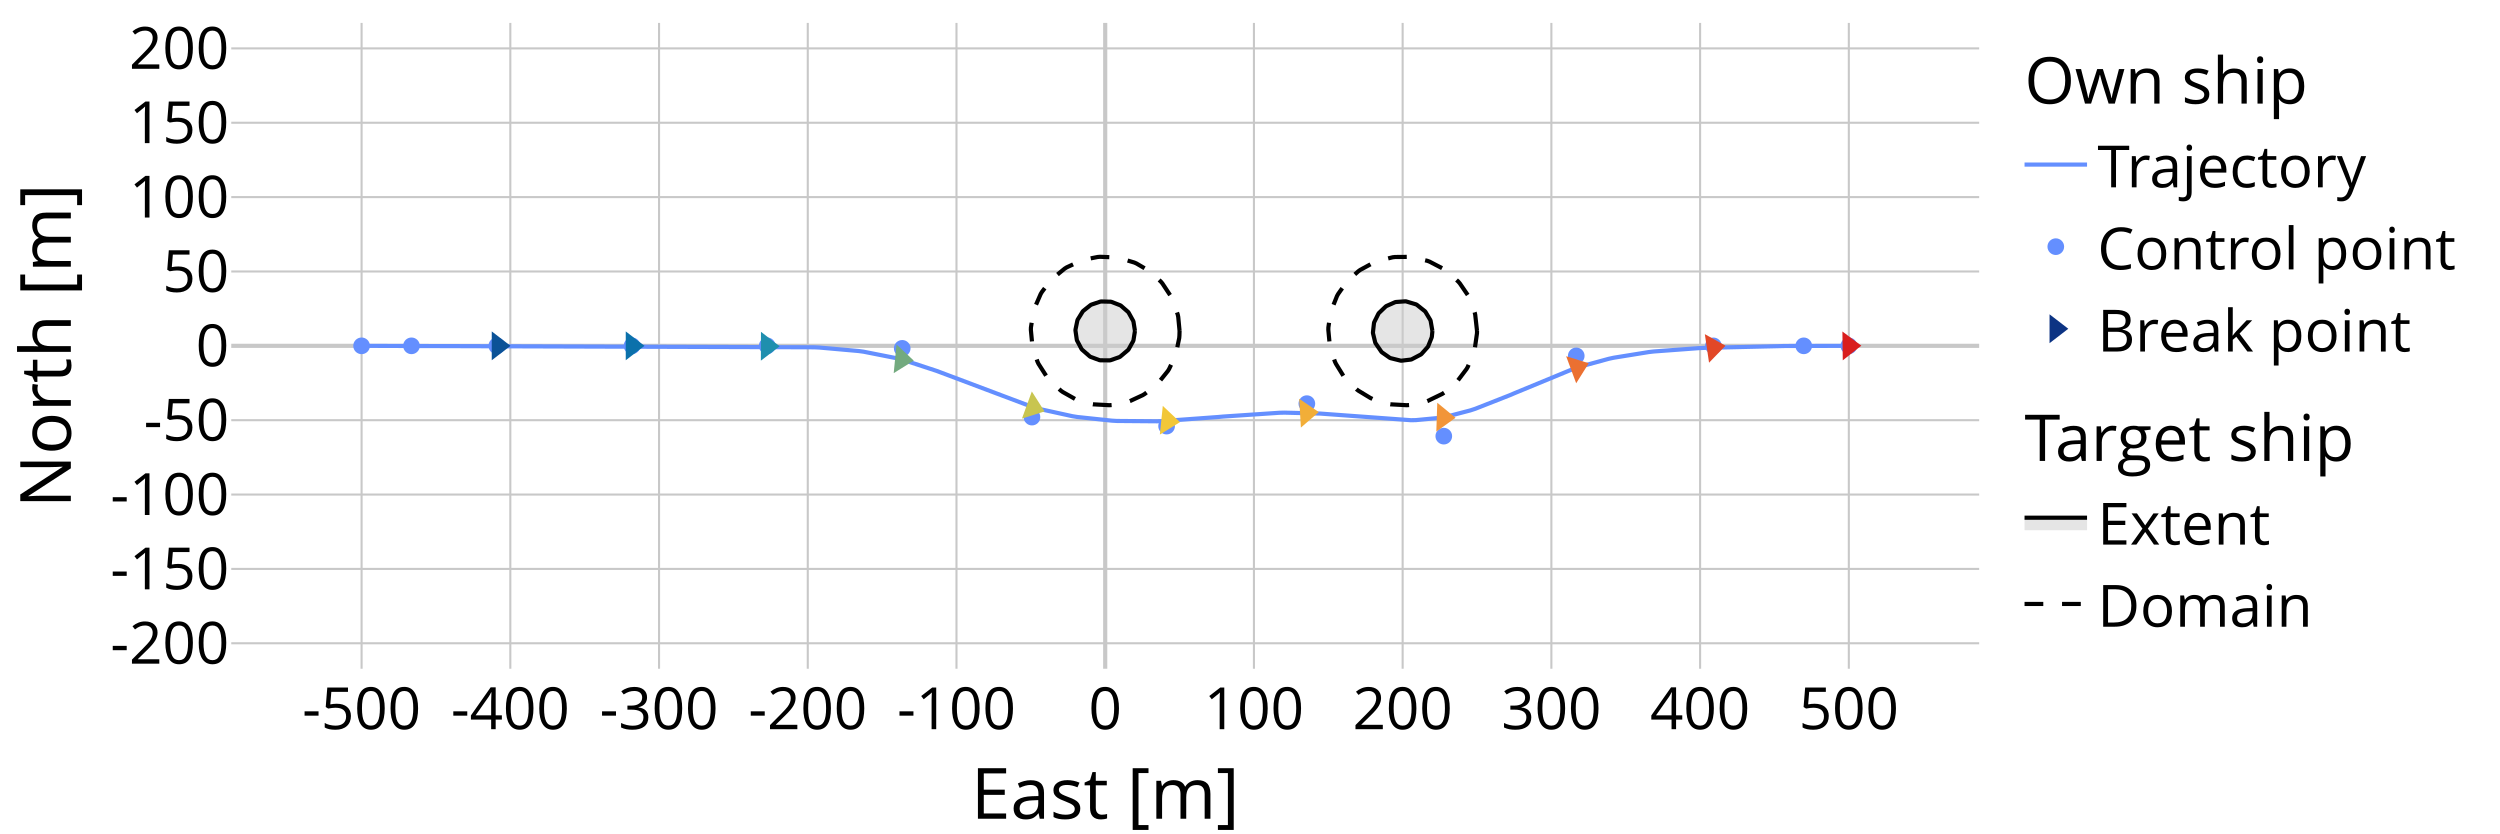
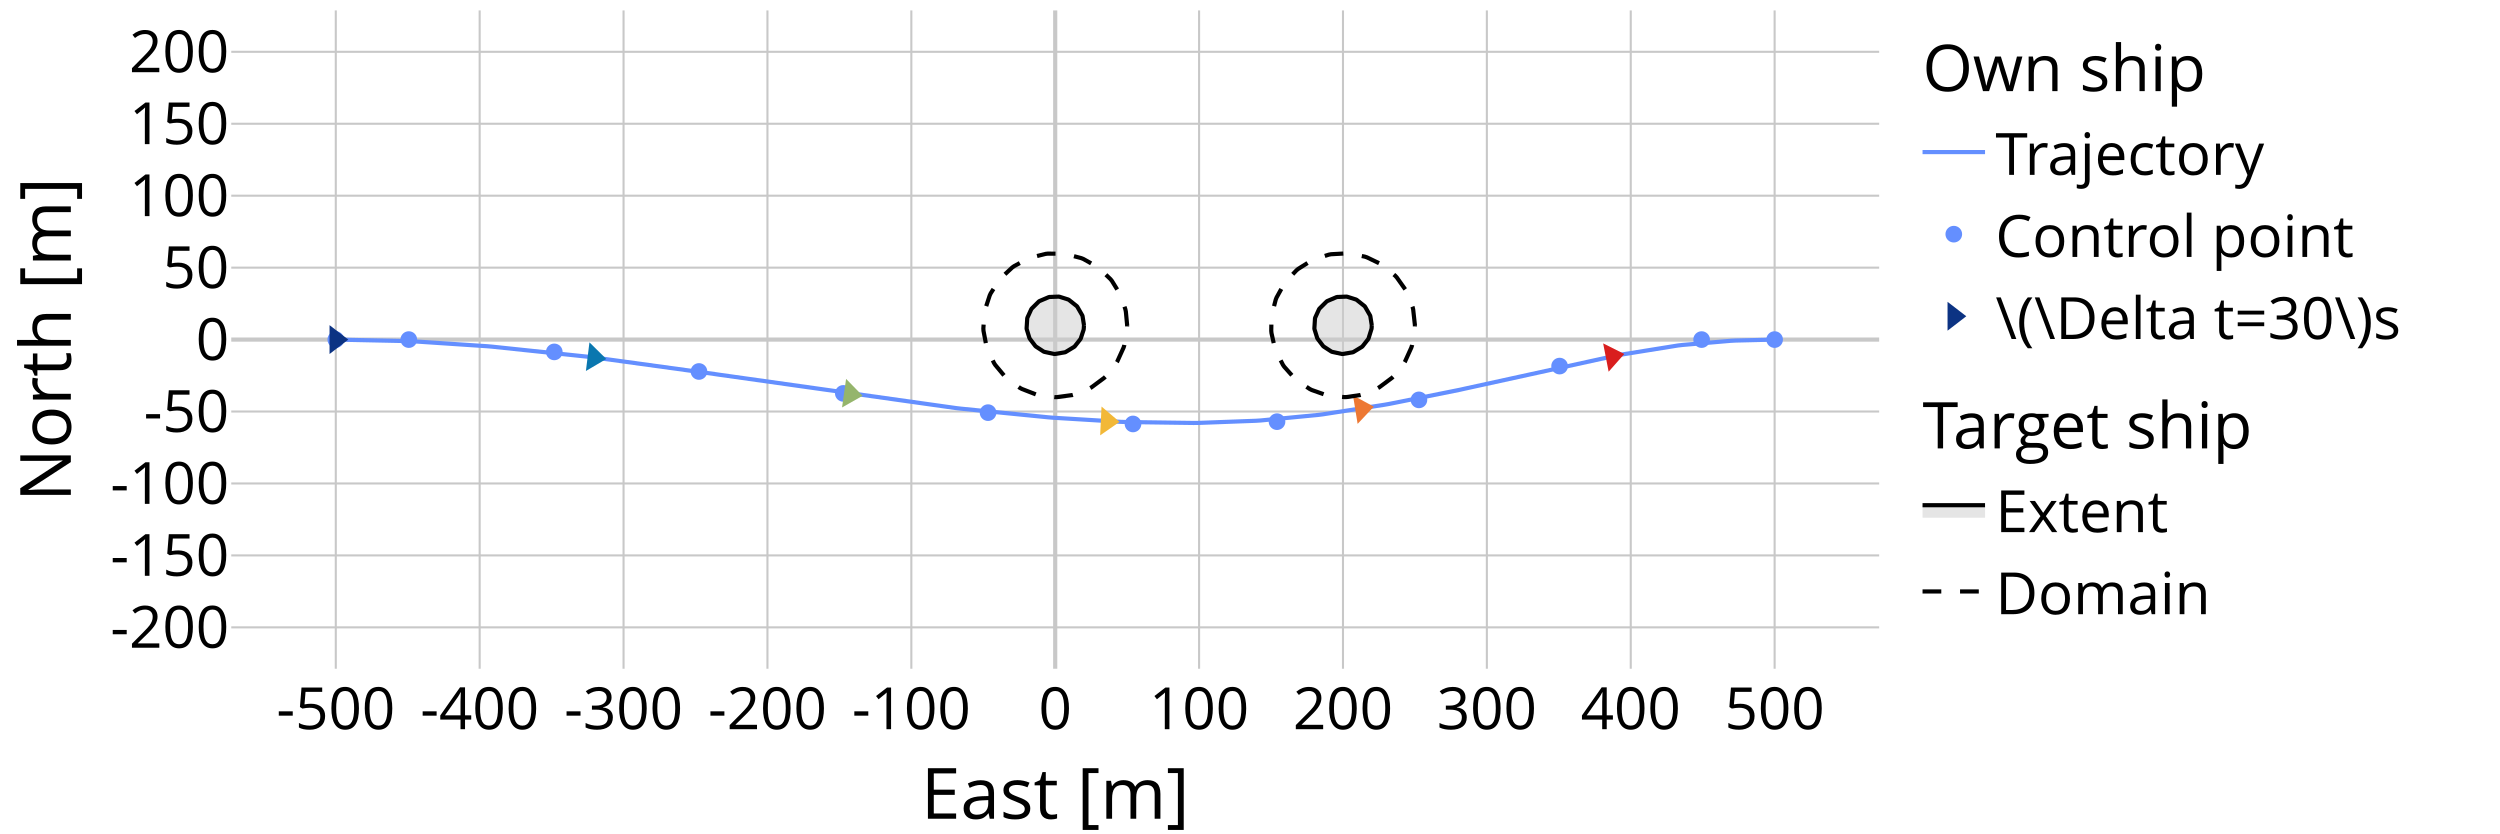
<svg xmlns="http://www.w3.org/2000/svg" class="main-svg" width="1200" height="400" style="" viewBox="0 0 1200 400">
  <rect x="0" y="0" width="1200" height="400" style="fill: rgb(255, 255, 255); fill-opacity: 1;" />
-   <defs id="defs-1df352">
+   <defs id="defs-890451">
    <g class="clips">
-       <clipPath id="clip1df352xyplot" class="plotclip">
-         <rect width="839" height="310" />
+       <clipPath id="clip890451xyplot" class="plotclip">
+         <rect width="791" height="316" />
      </clipPath>
-       <clipPath class="axesclip" id="clip1df352x">
-         <rect x="111" y="0" width="839" height="400" />
+       <clipPath class="axesclip" id="clip890451x">
+         <rect x="111" y="0" width="791" height="400" />
      </clipPath>
-       <clipPath class="axesclip" id="clip1df352y">
-         <rect x="0" y="11" width="1200" height="310" />
+       <clipPath class="axesclip" id="clip890451y">
+         <rect x="0" y="5" width="1200" height="316" />
      </clipPath>
-       <clipPath class="axesclip" id="clip1df352xy">
-         <rect x="111" y="11" width="839" height="310" />
+       <clipPath class="axesclip" id="clip890451xy">
+         <rect x="111" y="5" width="791" height="316" />
      </clipPath>
    </g>
    <g class="gradients" />
    <g class="patterns" />
  </defs>
  <g class="bglayer" />
  <g class="layer-below">
    <g class="imagelayer" />
    <g class="shapelayer" />
  </g>
  <g class="cartesianlayer">
    <g class="subplot xy">
      <g class="layer-subplot">
        <g class="shapelayer" />
        <g class="imagelayer" />
      </g>
      <g class="minor-gridlayer">
        <g class="x" />
        <g class="y" />
      </g>
      <g class="gridlayer">
        <g class="x">
-           <path class="xgrid crisp" transform="translate(173.56,0)" d="M0,11v310" style="stroke: rgb(200, 200, 200); stroke-opacity: 1; stroke-width: 1px;" />
-           <path class="xgrid crisp" transform="translate(244.95,0)" d="M0,11v310" style="stroke: rgb(200, 200, 200); stroke-opacity: 1; stroke-width: 1px;" />
-           <path class="xgrid crisp" transform="translate(316.34,0)" d="M0,11v310" style="stroke: rgb(200, 200, 200); stroke-opacity: 1; stroke-width: 1px;" />
-           <path class="xgrid crisp" transform="translate(387.73,0)" d="M0,11v310" style="stroke: rgb(200, 200, 200); stroke-opacity: 1; stroke-width: 1px;" />
-           <path class="xgrid crisp" transform="translate(459.11,0)" d="M0,11v310" style="stroke: rgb(200, 200, 200); stroke-opacity: 1; stroke-width: 1px;" />
-           <path class="xgrid crisp" transform="translate(601.89,0)" d="M0,11v310" style="stroke: rgb(200, 200, 200); stroke-opacity: 1; stroke-width: 1px;" />
-           <path class="xgrid crisp" transform="translate(673.27,0)" d="M0,11v310" style="stroke: rgb(200, 200, 200); stroke-opacity: 1; stroke-width: 1px;" />
-           <path class="xgrid crisp" transform="translate(744.66,0)" d="M0,11v310" style="stroke: rgb(200, 200, 200); stroke-opacity: 1; stroke-width: 1px;" />
-           <path class="xgrid crisp" transform="translate(816.05,0)" d="M0,11v310" style="stroke: rgb(200, 200, 200); stroke-opacity: 1; stroke-width: 1px;" />
-           <path class="xgrid crisp" transform="translate(887.44,0)" d="M0,11v310" style="stroke: rgb(200, 200, 200); stroke-opacity: 1; stroke-width: 1px;" />
+           <path class="xgrid crisp" transform="translate(161.18,0)" d="M0,5v316" style="stroke: rgb(200, 200, 200); stroke-opacity: 1; stroke-width: 1px;" />
+           <path class="xgrid crisp" transform="translate(230.24,0)" d="M0,5v316" style="stroke: rgb(200, 200, 200); stroke-opacity: 1; stroke-width: 1px;" />
+           <path class="xgrid crisp" transform="translate(299.31,0)" d="M0,5v316" style="stroke: rgb(200, 200, 200); stroke-opacity: 1; stroke-width: 1px;" />
+           <path class="xgrid crisp" transform="translate(368.37,0)" d="M0,5v316" style="stroke: rgb(200, 200, 200); stroke-opacity: 1; stroke-width: 1px;" />
+           <path class="xgrid crisp" transform="translate(437.44,0)" d="M0,5v316" style="stroke: rgb(200, 200, 200); stroke-opacity: 1; stroke-width: 1px;" />
+           <path class="xgrid crisp" transform="translate(575.56,0)" d="M0,5v316" style="stroke: rgb(200, 200, 200); stroke-opacity: 1; stroke-width: 1px;" />
+           <path class="xgrid crisp" transform="translate(644.63,0)" d="M0,5v316" style="stroke: rgb(200, 200, 200); stroke-opacity: 1; stroke-width: 1px;" />
+           <path class="xgrid crisp" transform="translate(713.69,0)" d="M0,5v316" style="stroke: rgb(200, 200, 200); stroke-opacity: 1; stroke-width: 1px;" />
+           <path class="xgrid crisp" transform="translate(782.76,0)" d="M0,5v316" style="stroke: rgb(200, 200, 200); stroke-opacity: 1; stroke-width: 1px;" />
+           <path class="xgrid crisp" transform="translate(851.82,0)" d="M0,5v316" style="stroke: rgb(200, 200, 200); stroke-opacity: 1; stroke-width: 1px;" />
        </g>
        <g class="y">
-           <path class="ygrid crisp" transform="translate(0,308.77)" d="M111,0h839" style="stroke: rgb(200, 200, 200); stroke-opacity: 1; stroke-width: 1px;" />
-           <path class="ygrid crisp" transform="translate(0,273.08)" d="M111,0h839" style="stroke: rgb(200, 200, 200); stroke-opacity: 1; stroke-width: 1px;" />
-           <path class="ygrid crisp" transform="translate(0,237.39)" d="M111,0h839" style="stroke: rgb(200, 200, 200); stroke-opacity: 1; stroke-width: 1px;" />
-           <path class="ygrid crisp" transform="translate(0,201.69)" d="M111,0h839" style="stroke: rgb(200, 200, 200); stroke-opacity: 1; stroke-width: 1px;" />
-           <path class="ygrid crisp" transform="translate(0,130.31)" d="M111,0h839" style="stroke: rgb(200, 200, 200); stroke-opacity: 1; stroke-width: 1px;" />
-           <path class="ygrid crisp" transform="translate(0,94.61)" d="M111,0h839" style="stroke: rgb(200, 200, 200); stroke-opacity: 1; stroke-width: 1px;" />
-           <path class="ygrid crisp" transform="translate(0,58.92)" d="M111,0h839" style="stroke: rgb(200, 200, 200); stroke-opacity: 1; stroke-width: 1px;" />
-           <path class="ygrid crisp" transform="translate(0,23.23)" d="M111,0h839" style="stroke: rgb(200, 200, 200); stroke-opacity: 1; stroke-width: 1px;" />
+           <path class="ygrid crisp" transform="translate(0,301.13)" d="M111,0h791" style="stroke: rgb(200, 200, 200); stroke-opacity: 1; stroke-width: 1px;" />
+           <path class="ygrid crisp" transform="translate(0,266.6)" d="M111,0h791" style="stroke: rgb(200, 200, 200); stroke-opacity: 1; stroke-width: 1px;" />
+           <path class="ygrid crisp" transform="translate(0,232.06)" d="M111,0h791" style="stroke: rgb(200, 200, 200); stroke-opacity: 1; stroke-width: 1px;" />
+           <path class="ygrid crisp" transform="translate(0,197.53)" d="M111,0h791" style="stroke: rgb(200, 200, 200); stroke-opacity: 1; stroke-width: 1px;" />
+           <path class="ygrid crisp" transform="translate(0,128.47)" d="M111,0h791" style="stroke: rgb(200, 200, 200); stroke-opacity: 1; stroke-width: 1px;" />
+           <path class="ygrid crisp" transform="translate(0,93.94)" d="M111,0h791" style="stroke: rgb(200, 200, 200); stroke-opacity: 1; stroke-width: 1px;" />
+           <path class="ygrid crisp" transform="translate(0,59.4)" d="M111,0h791" style="stroke: rgb(200, 200, 200); stroke-opacity: 1; stroke-width: 1px;" />
+           <path class="ygrid crisp" transform="translate(0,24.87)" d="M111,0h791" style="stroke: rgb(200, 200, 200); stroke-opacity: 1; stroke-width: 1px;" />
        </g>
      </g>
      <g class="zerolinelayer">
-         <path class="xzl zl crisp" transform="translate(530.5,0)" d="M0,11v310" style="stroke: rgb(200, 200, 200); stroke-opacity: 1; stroke-width: 2px;" />
-         <path class="yzl zl crisp" transform="translate(0,166)" d="M111,0h839" style="stroke: rgb(200, 200, 200); stroke-opacity: 1; stroke-width: 2px;" />
+         <path class="xzl zl crisp" transform="translate(506.5,0)" d="M0,5v316" style="stroke: rgb(200, 200, 200); stroke-opacity: 1; stroke-width: 2px;" />
+         <path class="yzl zl crisp" transform="translate(0,163)" d="M111,0h791" style="stroke: rgb(200, 200, 200); stroke-opacity: 1; stroke-width: 2px;" />
      </g>
      <g class="layer-between">
        <g class="shapelayer" />
        <g class="imagelayer" />
      </g>
      <path class="xlines-below" />
      <path class="ylines-below" />
      <g class="overlines-below" />
      <g class="xaxislayer-below" />
      <g class="yaxislayer-below" />
      <g class="overaxes-below" />
      <g class="overplot">
-         <g class="xy" transform="translate(111,11)" clip-path="url(#clip1df352xyplot)">
+         <g class="xy" transform="translate(111,5)" clip-path="url(#clip890451xyplot)">
          <g class="scatterlayer mlayer">
-             <g class="trace scatter tracebdb13c" style="stroke-miterlimit: 2; opacity: 1;">
-               <g class="fills" />
-               <g class="errorbars" />
-               <g class="lines">
-                 <path class="js-line" d="M62.56,155L279.78,155.7L282.15,155.81L301.12,157.49L303.49,157.81L319.94,161.06L322.28,161.68L338.57,167.03L340.89,167.9L384.95,184.49L387.28,185.16L403.73,188.77L406.09,189.15L422.72,190.92L425.11,191.06L444.35,191.22L446.77,191.13L473.61,189.17L476.06,188.95L503.09,187.13L505.55,187.07L522.69,187.51L525.13,187.69L566.25,190.7L568.64,190.65L580.58,189.51L582.95,189.09L594.81,185.98L597.17,185.2L613.7,178.7L616.06,177.69L644.46,165.96L646.84,165.15L661.18,161.23L663.57,160.71L680.41,157.99L682.81,157.71L704.51,156.1L706.92,155.99L745.35,155.09L747.75,155.07L776.44,155" style="vector-effect: none; fill: none; stroke: rgb(100, 143, 255); stroke-opacity: 1; stroke-width: 2px; opacity: 1;" />
-               </g>
-               <g class="points" />
-               <g class="text" />
-             </g>
-             <g class="trace scatter trace5d071a" style="stroke-miterlimit: 2; opacity: 1;">
+             <g class="trace scatter traceaf71bc" style="stroke-miterlimit: 2; opacity: 1;">
+               <g class="fills" />
+               <g class="errorbars" />
+               <g class="lines">
+                 <path class="js-line" d="M50.18,158L85.3,158.74L87.64,158.85L122.7,161.18L125.04,161.38L171.65,166.28L173.97,166.56L232.02,174.54L234.34,174.88L348.05,190.9L350.38,191.17L392.24,195.32L394.56,195.51L427.1,197.49L429.42,197.57L461.86,198.02L464.17,198L491.85,196.97L494.15,196.82L521.65,194.17L523.94,193.88L553.55,189.28L555.82,188.88L589.83,182.07L592.1,181.56L664.63,165.7L666.91,165.26L694.37,160.84L696.67,160.57L719.81,158.58L722.14,158.46L740.82,158" style="vector-effect: none; fill: none; stroke: rgb(100, 143, 255); stroke-opacity: 1; stroke-width: 2px; opacity: 1;" />
+               </g>
+               <g class="points" />
+               <g class="text" />
+             </g>
+             <g class="trace scatter tracef872e9" style="stroke-miterlimit: 2; opacity: 1;">
              <g class="fills" />
              <g class="errorbars" />
              <g class="lines" />
              <g class="points">
-                 <path class="point" transform="translate(62.56,155)" d="M4,0A4,4 0 1,1 0,-4A4,4 0 0,1 4,0Z" style="opacity: 1; stroke-width: 0px; fill: rgb(100, 143, 255); fill-opacity: 1;" />
-                 <path class="point" transform="translate(86.51,155)" d="M4,0A4,4 0 1,1 0,-4A4,4 0 0,1 4,0Z" style="opacity: 1; stroke-width: 0px; fill: rgb(100, 143, 255); fill-opacity: 1;" />
-                 <path class="point" transform="translate(127.46,155)" d="M4,0A4,4 0 1,1 0,-4A4,4 0 0,1 4,0Z" style="opacity: 1; stroke-width: 0px; fill: rgb(100, 143, 255); fill-opacity: 1;" />
-                 <path class="point" transform="translate(192.36,155)" d="M4,0A4,4 0 1,1 0,-4A4,4 0 0,1 4,0Z" style="opacity: 1; stroke-width: 0px; fill: rgb(100, 143, 255); fill-opacity: 1;" />
-                 <path class="point" transform="translate(257.26,155)" d="M4,0A4,4 0 1,1 0,-4A4,4 0 0,1 4,0Z" style="opacity: 1; stroke-width: 0px; fill: rgb(100, 143, 255); fill-opacity: 1;" />
-                 <path class="point" transform="translate(322.06,156.21)" d="M4,0A4,4 0 1,1 0,-4A4,4 0 0,1 4,0Z" style="opacity: 1; stroke-width: 0px; fill: rgb(100, 143, 255); fill-opacity: 1;" />
-                 <path class="point" transform="translate(384.34,189.21)" d="M4,0A4,4 0 1,1 0,-4A4,4 0 0,1 4,0Z" style="opacity: 1; stroke-width: 0px; fill: rgb(100, 143, 255); fill-opacity: 1;" />
-                 <path class="point" transform="translate(448.97,193.53)" d="M4,0A4,4 0 1,1 0,-4A4,4 0 0,1 4,0Z" style="opacity: 1; stroke-width: 0px; fill: rgb(100, 143, 255); fill-opacity: 1;" />
-                 <path class="point" transform="translate(516.29,182.75)" d="M4,0A4,4 0 1,1 0,-4A4,4 0 0,1 4,0Z" style="opacity: 1; stroke-width: 0px; fill: rgb(100, 143, 255); fill-opacity: 1;" />
-                 <path class="point" transform="translate(582.02,198.35)" d="M4,0A4,4 0 1,1 0,-4A4,4 0 0,1 4,0Z" style="opacity: 1; stroke-width: 0px; fill: rgb(100, 143, 255); fill-opacity: 1;" />
-                 <path class="point" transform="translate(645.6,159.82)" d="M4,0A4,4 0 1,1 0,-4A4,4 0 0,1 4,0Z" style="opacity: 1; stroke-width: 0px; fill: rgb(100, 143, 255); fill-opacity: 1;" />
-                 <path class="point" transform="translate(711.43,155.02)" d="M4,0A4,4 0 1,1 0,-4A4,4 0 0,1 4,0Z" style="opacity: 1; stroke-width: 0px; fill: rgb(100, 143, 255); fill-opacity: 1;" />
-                 <path class="point" transform="translate(754.8,155)" d="M4,0A4,4 0 1,1 0,-4A4,4 0 0,1 4,0Z" style="opacity: 1; stroke-width: 0px; fill: rgb(100, 143, 255); fill-opacity: 1;" />
-                 <path class="point" transform="translate(776.44,155)" d="M4,0A4,4 0 1,1 0,-4A4,4 0 0,1 4,0Z" style="opacity: 1; stroke-width: 0px; fill: rgb(100, 143, 255); fill-opacity: 1;" />
-               </g>
-               <g class="text" />
-             </g>
-             <g class="trace scatter trace3644ff" style="stroke-miterlimit: 2; opacity: 1;">
+                 <path class="point" transform="translate(50.18,158)" d="M4,0A4,4 0 1,1 0,-4A4,4 0 0,1 4,0Z" style="opacity: 1; stroke-width: 0px; fill: rgb(100, 143, 255); fill-opacity: 1;" />
+                 <path class="point" transform="translate(85.22,158)" d="M4,0A4,4 0 1,1 0,-4A4,4 0 0,1 4,0Z" style="opacity: 1; stroke-width: 0px; fill: rgb(100, 143, 255); fill-opacity: 1;" />
+                 <path class="point" transform="translate(155.05,163.91)" d="M4,0A4,4 0 1,1 0,-4A4,4 0 0,1 4,0Z" style="opacity: 1; stroke-width: 0px; fill: rgb(100, 143, 255); fill-opacity: 1;" />
+                 <path class="point" transform="translate(224.5,173.31)" d="M4,0A4,4 0 1,1 0,-4A4,4 0 0,1 4,0Z" style="opacity: 1; stroke-width: 0px; fill: rgb(100, 143, 255); fill-opacity: 1;" />
+                 <path class="point" transform="translate(293.79,183.83)" d="M4,0A4,4 0 1,1 0,-4A4,4 0 0,1 4,0Z" style="opacity: 1; stroke-width: 0px; fill: rgb(100, 143, 255); fill-opacity: 1;" />
+                 <path class="point" transform="translate(363.27,193.07)" d="M4,0A4,4 0 1,1 0,-4A4,4 0 0,1 4,0Z" style="opacity: 1; stroke-width: 0px; fill: rgb(100, 143, 255); fill-opacity: 1;" />
+                 <path class="point" transform="translate(432.84,198.5)" d="M4,0A4,4 0 1,1 0,-4A4,4 0 0,1 4,0Z" style="opacity: 1; stroke-width: 0px; fill: rgb(100, 143, 255); fill-opacity: 1;" />
+                 <path class="point" transform="translate(501.97,197.4)" d="M4,0A4,4 0 1,1 0,-4A4,4 0 0,1 4,0Z" style="opacity: 1; stroke-width: 0px; fill: rgb(100, 143, 255); fill-opacity: 1;" />
+                 <path class="point" transform="translate(570.09,186.94)" d="M4,0A4,4 0 1,1 0,-4A4,4 0 0,1 4,0Z" style="opacity: 1; stroke-width: 0px; fill: rgb(100, 143, 255); fill-opacity: 1;" />
+                 <path class="point" transform="translate(637.61,170.72)" d="M4,0A4,4 0 1,1 0,-4A4,4 0 0,1 4,0Z" style="opacity: 1; stroke-width: 0px; fill: rgb(100, 143, 255); fill-opacity: 1;" />
+                 <path class="point" transform="translate(705.78,158)" d="M4,0A4,4 0 1,1 0,-4A4,4 0 0,1 4,0Z" style="opacity: 1; stroke-width: 0px; fill: rgb(100, 143, 255); fill-opacity: 1;" />
+                 <path class="point" transform="translate(740.82,158)" d="M4,0A4,4 0 1,1 0,-4A4,4 0 0,1 4,0Z" style="opacity: 1; stroke-width: 0px; fill: rgb(100, 143, 255); fill-opacity: 1;" />
+               </g>
+               <g class="text" />
+             </g>
+             <g class="trace scatter trace532987" style="stroke-miterlimit: 2; opacity: 1;">
              <g class="fills" />
              <g class="errorbars" />
              <g class="lines" />
              <g class="points">
-                 <path class="point" transform="translate(62.56,155)" d="M0,0Z" style="opacity: 1; stroke-width: 0px; fill: rgb(12, 51, 131); fill-opacity: 1;" />
-                 <path class="point" transform="translate(128.04,155)" d="M-3,-6.93L-3,6.93L6,-3.6739403974420594e-16Z" style="opacity: 1; stroke-width: 0px; fill: rgb(11, 82, 151); fill-opacity: 1;" />
-                 <path class="point" transform="translate(192.36,155)" d="M-3,-6.93L-3,6.93L6,-3.6739403974420594e-16Z" style="opacity: 1; stroke-width: 0px; fill: rgb(11, 113, 171); fill-opacity: 1;" />
-                 <path class="point" transform="translate(257.24,155.2)" d="M-2.979,-6.939L-3.021,6.921L6,0.018Z" style="opacity: 1; stroke-width: 0px; fill: rgb(31, 143, 174); fill-opacity: 1;" />
-                 <path class="point" transform="translate(321.64,161.51)" d="M-2.31,-7.19L-3.662,6.604L5.971,0.585Z" style="opacity: 1; stroke-width: 0px; fill: rgb(115, 170, 127); fill-opacity: 1;" />
-                 <path class="point" transform="translate(384.73,184.43)" d="M-0.454,-7.538L-5.186,5.489L5.639,2.048Z" style="opacity: 1; stroke-width: 0px; fill: rgb(200, 197, 80); fill-opacity: 1;" />
-                 <path class="point" transform="translate(449.42,191.01)" d="M-2.282,-7.198L-3.687,6.59L5.969,0.608Z" style="opacity: 1; stroke-width: 0px; fill: rgb(242, 199, 56); fill-opacity: 1;" />
-                 <path class="point" transform="translate(516.02,187.15)" d="M-3.397,-6.744L-2.593,7.092L5.99,-0.348Z" style="opacity: 1; stroke-width: 0px; fill: rgb(242, 174, 56); fill-opacity: 1;" />
-                 <path class="point" transform="translate(581.66,189.33)" d="M-2.769,-7.026L-3.228,6.827L5.997,0.199Z" style="opacity: 1; stroke-width: 0px; fill: rgb(242, 149, 56); fill-opacity: 1;" />
-                 <path class="point" transform="translate(645.97,165.44)" d="M-5.224,-5.453L-0.401,7.541L5.625,-2.088Z" style="opacity: 1; stroke-width: 0px; fill: rgb(235, 112, 49); fill-opacity: 1;" />
-                 <path class="point" transform="translate(711.3,155.81)" d="M-3.979,-6.418L-1.957,7.294L5.936,-0.875Z" style="opacity: 1; stroke-width: 0px; fill: rgb(226, 71, 39); fill-opacity: 1;" />
-                 <path class="point" transform="translate(776.44,155)" d="M-3.086,-6.892L-2.914,6.967L6,-0.075Z" style="opacity: 1; stroke-width: 0px; fill: rgb(217, 30, 30); fill-opacity: 1;" />
-               </g>
-               <g class="text" />
-             </g>
-             <g class="trace scatter tracee4904d" style="stroke-miterlimit: 2; opacity: 1;">
+                 <path class="point" transform="translate(50.18,158)" d="M-3,-6.93L-3,6.93L6,-3.6739403974420594e-16Z" style="opacity: 1; stroke-width: 0px; fill: rgb(12, 51, 131); fill-opacity: 1;" />
+                 <path class="point" transform="translate(174.06,166.57)" d="M-2.126,-7.246L-3.829,6.509L5.955,0.737Z" style="opacity: 1; stroke-width: 0px; fill: rgb(10, 119, 175); fill-opacity: 1;" />
+                 <path class="point" transform="translate(297.12,184.14)" d="M-1.999,-7.282L-3.941,6.441L5.941,0.841Z" style="opacity: 1; stroke-width: 0px; fill: rgb(149, 181, 108); fill-opacity: 1;" />
+                 <path class="point" transform="translate(420.4,197.2)" d="M-2.664,-7.066L-3.329,6.778L5.993,0.288Z" style="opacity: 1; stroke-width: 0px; fill: rgb(242, 184, 56); fill-opacity: 1;" />
+                 <path class="point" transform="translate(542.51,191.15)" d="M-4.069,-6.362L-1.854,7.32L5.923,-0.959Z" style="opacity: 1; stroke-width: 0px; fill: rgb(237, 120, 51); fill-opacity: 1;" />
+                 <path class="point" transform="translate(662.77,166.05)" d="M-4.262,-6.234L-1.629,7.374L5.891,-1.14Z" style="opacity: 1; stroke-width: 0px; fill: rgb(217, 30, 30); fill-opacity: 1;" />
+               </g>
+               <g class="text" />
+             </g>
+             <g class="trace scatter trace1ef3b5" style="stroke-miterlimit: 2; opacity: 1;">
              <g class="fills">
                <g>
-                   <path class="js-fill" d="M433.78,147.86L433.07,143.43L432.92,143L430.75,139.07L430.47,138.72L427.09,135.77L426.7,135.53L422.52,133.91L422.08,133.82L417.59,133.71L417.14,133.78L412.89,135.21L412.49,135.42L408.98,138.21L408.68,138.55L406.32,142.37L406.15,142.79L405.24,147.19L405.22,147.64L405.86,152.08L406,152.51L408.11,156.47L408.39,156.83L412.1,160.07L412.49,160.3L416.7,161.86L417.14,161.94L421.63,161.98L422.08,161.9L426.31,160.41L426.7,160.19L430.47,157L430.75,156.65L432.92,152.72L433.07,152.29L433.78,147.86Z" style="fill: rgb(204, 204, 204); fill-opacity: 0.5; stroke-width: 0;" />
+                   <path class="js-fill" d="M409.31,151.09L408.63,146.8L408.49,146.39L406.11,142.25L405.83,141.92L402.09,138.95L401.7,138.75L397.56,137.44L397.13,137.38L392.79,137.55L392.37,137.64L387.97,139.51L387.61,139.75L384.22,143.12L383.98,143.48L382.18,147.43L382.07,147.85L381.77,152.62L381.83,153.05L383.11,157.2L383.31,157.59L385.93,161.05L386.25,161.35L389.89,163.72L390.29,163.89L394.95,164.9L395.39,164.91L400.1,164.12L400.51,163.97L404.59,161.49L404.91,161.2L407.59,157.78L407.79,157.39L409.14,153.27L409.2,152.83L409.31,151.09Z" style="fill: rgb(204, 204, 204); fill-opacity: 0.5; stroke-width: 0;" />
                </g>
              </g>
              <g class="errorbars" />
              <g class="lines">
-                 <path class="js-line" d="M433.78,147.86L433.07,143.43L432.92,143L430.75,139.07L430.47,138.72L427.09,135.77L426.7,135.53L422.52,133.91L422.08,133.82L417.59,133.71L417.14,133.78L412.89,135.21L412.49,135.42L408.98,138.21L408.68,138.55L406.32,142.37L406.15,142.79L405.24,147.19L405.22,147.64L405.86,152.08L406,152.51L408.11,156.47L408.39,156.83L412.1,160.07L412.49,160.3L416.7,161.86L417.14,161.94L421.63,161.98L422.08,161.9L426.31,160.41L426.7,160.19L430.47,157L430.75,156.65L432.92,152.72L433.07,152.29L433.78,147.86" style="vector-effect: none; fill: none; stroke: rgb(0, 0, 0); stroke-opacity: 1; stroke-width: 2px; opacity: 1;" />
-               </g>
-               <g class="points" />
-               <g class="text" />
-             </g>
-             <g class="trace scatter tracea50092" style="stroke-miterlimit: 2; opacity: 1;">
-               <g class="fills" />
-               <g class="errorbars" />
-               <g class="lines">
-                 <path class="js-line" d="M455.19,147.86L454.55,141.14L454.33,140.04L451.76,132.59L451.26,131.58L446.92,125.01L446.19,124.16L441.25,119.56L440.34,118.89L434.51,115.48L433.48,115.02L425.94,112.75L424.83,112.57L416.97,112.26L415.84,112.36L409.22,113.68L408.15,114.02L401.01,117.33L400.05,117.93L393.96,122.92L393.19,123.74L389.12,129.13L388.54,130.1L385.4,137.31L385.08,138.4L383.85,146.17L383.81,147.3L384.56,155.14L384.8,156.23L387,162.62L387.48,163.64L391.72,170.27L392.44,171.14L398.2,176.5L399.12,177.16L405,180.48L406.04,180.92L412.5,182.86L413.61,183.07L421.47,183.5L422.6,183.42L430.32,181.88L431.38,181.52L437.51,178.68L438.47,178.09L443.83,173.98L444.64,173.2L449.58,167.07L450.17,166.11L453.06,160.01L453.43,158.94L455.03,151.24L455.12,150.11L455.19,147.86" style="vector-effect: none; fill: none; stroke: rgb(0, 0, 0); stroke-opacity: 1; stroke-dasharray: 9px, 9px; stroke-width: 2px; opacity: 1;" />
-               </g>
-               <g class="points" />
-               <g class="text" />
-             </g>
-             <g class="trace scatter tracef0a38d" style="stroke-miterlimit: 2; opacity: 1;">
+                 <path class="js-line" d="M409.31,151.09L408.63,146.8L408.49,146.39L406.11,142.25L405.83,141.92L402.09,138.95L401.7,138.75L397.56,137.44L397.13,137.38L392.79,137.55L392.37,137.64L387.97,139.51L387.61,139.75L384.22,143.12L383.98,143.48L382.18,147.43L382.07,147.85L381.77,152.62L381.83,153.05L383.11,157.2L383.31,157.59L385.93,161.05L386.25,161.35L389.89,163.72L390.29,163.89L394.95,164.9L395.39,164.91L400.1,164.12L400.51,163.97L404.59,161.49L404.91,161.2L407.59,157.78L407.79,157.39L409.14,153.27L409.2,152.83L409.31,151.09" style="vector-effect: none; fill: none; stroke: rgb(0, 0, 0); stroke-opacity: 1; stroke-width: 2px; opacity: 1;" />
+               </g>
+               <g class="points" />
+               <g class="text" />
+             </g>
+             <g class="trace scatter tracebeab1c" style="stroke-miterlimit: 2; opacity: 1;">
+               <g class="fills" />
+               <g class="errorbars" />
+               <g class="lines">
+                 <path class="js-line" d="M430.03,151.09L429.41,144.59L429.19,143.52L427.16,137.31L426.71,136.32L422.72,129.84L422.03,128.99L416.54,123.71L415.67,123.06L409.03,119.32L408.02,118.91L400.66,116.95L399.58,116.8L391.96,116.74L390.88,116.87L383.49,118.72L382.47,119.11L375.78,122.75L374.89,123.38L369.32,128.57L368.62,129.41L364.52,135.83L364.06,136.82L361.69,144.06L361.49,145.13L361.01,152.73L361.08,153.82L362.51,161.3L362.85,162.33L366.11,169.22L366.69,170.14L371.57,175.99L372.37,176.73L378.55,181.18L379.51,181.7L386.61,184.46L387.66,184.73L395.23,185.62L396.32,185.62L403.87,184.6L404.92,184.32L411.97,181.44L412.92,180.91L419.04,176.36L419.82,175.61L424.6,169.68L425.18,168.75L428.33,161.82L428.65,160.77L429.96,153.27L430.02,152.18L430.03,151.09" style="vector-effect: none; fill: none; stroke: rgb(0, 0, 0); stroke-opacity: 1; stroke-dasharray: 9px, 9px; stroke-width: 2px; opacity: 1;" />
+               </g>
+               <g class="points" />
+               <g class="text" />
+             </g>
+             <g class="trace scatter tracefdd4b2" style="stroke-miterlimit: 2; opacity: 1;">
              <g class="fills">
                <g>
-                   <path class="js-fill" d="M576.55,147.86L575.7,143L575.54,142.58L573.24,138.72L572.95,138.38L569.09,135.31L568.69,135.1L563.96,133.68L563.51,133.64L559.03,133.96L558.6,134.07L554.49,135.89L554.12,136.14L550.88,139.25L550.62,139.62L548.63,143.64L548.51,144.08L548.01,148.54L548.04,148.99L549.09,153.35L549.27,153.76L552.06,157.84L552.38,158.15L556.06,160.72L556.47,160.91L561.26,162.1L561.71,162.13L566.17,161.6L566.6,161.47L570.97,159.18L571.33,158.9L574.31,155.55L574.54,155.16L576.2,150.99L576.3,150.55L576.55,147.86Z" style="fill: rgb(204, 204, 204); fill-opacity: 0.5; stroke-width: 0;" />
+                   <path class="js-fill" d="M547.44,151.09L546.76,146.8L546.62,146.39L544.24,142.25L543.96,141.92L540.22,138.95L539.83,138.75L535.69,137.44L535.26,137.38L530.92,137.55L530.5,137.64L526.1,139.51L525.74,139.75L522.35,143.12L522.11,143.48L520.31,147.43L520.2,147.85L519.9,152.62L519.96,153.05L521.24,157.2L521.44,157.59L524.06,161.05L524.38,161.35L528.02,163.72L528.42,163.89L533.08,164.9L533.52,164.91L538.23,164.12L538.64,163.97L542.72,161.49L543.04,161.2L545.72,157.78L545.92,157.39L547.33,152.83L547.38,152.4L547.44,151.09Z" style="fill: rgb(204, 204, 204); fill-opacity: 0.5; stroke-width: 0;" />
                </g>
              </g>
              <g class="errorbars" />
              <g class="lines">
-                 <path class="js-line" d="M576.55,147.86L575.7,143L575.54,142.58L573.24,138.72L572.95,138.38L569.09,135.31L568.69,135.1L563.96,133.68L563.51,133.64L559.03,133.96L558.6,134.07L554.49,135.89L554.12,136.14L550.88,139.25L550.62,139.62L548.63,143.64L548.51,144.08L548.01,148.54L548.04,148.99L549.09,153.35L549.27,153.76L552.06,157.84L552.38,158.15L556.06,160.72L556.47,160.91L561.26,162.1L561.71,162.13L566.17,161.6L566.6,161.47L570.97,159.18L571.33,158.9L574.31,155.55L574.54,155.16L576.2,150.99L576.3,150.55L576.55,147.86" style="vector-effect: none; fill: none; stroke: rgb(0, 0, 0); stroke-opacity: 1; stroke-width: 2px; opacity: 1;" />
-               </g>
-               <g class="points" />
-               <g class="text" />
-             </g>
-             <g class="trace scatter trace14b640" style="stroke-miterlimit: 2; opacity: 1;">
-               <g class="fills" />
-               <g class="errorbars" />
-               <g class="lines">
-                 <path class="js-line" d="M597.97,147.86L597.1,140.04L596.84,138.94L594.04,131.58L593.51,130.59L589.7,125.01L588.96,124.16L583.12,118.89L582.19,118.24L575.21,114.6L574.16,114.2L566.49,112.42L565.37,112.3L558.62,112.36L557.5,112.49L549.86,114.4L548.81,114.8L541.89,118.56L540.98,119.22L535.96,123.74L535.22,124.58L531.32,130.1L530.77,131.08L527.86,138.4L527.58,139.49L526.62,146.17L526.59,147.3L527.33,155.14L527.58,156.23L529.77,162.62L530.26,163.64L533.8,169.38L534.49,170.27L540.08,175.82L540.98,176.5L546.75,180L547.77,180.48L555.28,182.86L556.38,183.07L564.25,183.5L565.37,183.42L573.09,181.88L574.16,181.52L581.25,178.09L582.19,177.48L587.41,173.2L588.2,172.39L592.95,166.11L593.51,165.14L596.54,157.87L596.84,156.78L597.95,148.99L597.97,147.86" style="vector-effect: none; fill: none; stroke: rgb(0, 0, 0); stroke-opacity: 1; stroke-dasharray: 9px, 9px; stroke-width: 2px; opacity: 1;" />
+                 <path class="js-line" d="M547.44,151.09L546.76,146.8L546.62,146.39L544.24,142.25L543.96,141.92L540.22,138.95L539.83,138.75L535.69,137.44L535.26,137.38L530.92,137.55L530.5,137.64L526.1,139.51L525.74,139.75L522.35,143.12L522.11,143.48L520.31,147.43L520.2,147.85L519.9,152.62L519.96,153.05L521.24,157.2L521.44,157.59L524.06,161.05L524.38,161.35L528.02,163.72L528.42,163.89L533.08,164.9L533.52,164.91L538.23,164.12L538.64,163.97L542.72,161.49L543.04,161.2L545.72,157.78L545.92,157.39L547.33,152.83L547.38,152.4L547.44,151.09" style="vector-effect: none; fill: none; stroke: rgb(0, 0, 0); stroke-opacity: 1; stroke-width: 2px; opacity: 1;" />
+               </g>
+               <g class="points" />
+               <g class="text" />
+             </g>
+             <g class="trace scatter trace1af0cd" style="stroke-miterlimit: 2; opacity: 1;">
+               <g class="fills" />
+               <g class="errorbars" />
+               <g class="lines">
+                 <path class="js-line" d="M568.16,151.09L567.32,143.52L567.07,142.46L564.36,135.34L563.85,134.38L559.45,128.16L558.71,127.36L552.9,122.44L551.99,121.84L545.13,118.53L544.09,118.18L536.62,116.69L535.54,116.61L527.93,117.03L526.86,117.23L519.6,119.54L518.61,120L512.16,124.05L511.32,124.74L506.08,130.27L505.44,131.15L501.75,137.82L501.35,138.83L499.45,146.2L499.31,147.29L499.2,153.82L499.31,154.9L500.98,162.33L501.35,163.36L504.82,170.14L505.44,171.04L510.5,176.73L511.32,177.45L517.64,181.7L518.61,182.19L525.79,184.73L526.86,184.96L534.45,185.62L535.54,185.57L542,184.6L543.05,184.32L550.1,181.44L551.05,180.91L557.16,176.36L557.95,175.61L562.73,169.68L563.31,168.75L566.45,161.82L566.78,160.77L568.09,153.27L568.14,152.18L568.16,151.09" style="vector-effect: none; fill: none; stroke: rgb(0, 0, 0); stroke-opacity: 1; stroke-dasharray: 9px, 9px; stroke-width: 2px; opacity: 1;" />
              </g>
              <g class="points" />
              <g class="text" />
            </g>
          </g>
        </g>
      </g>
      <path class="xlines-above crisp" d="M0,0" style="fill: none;" />
      <path class="ylines-above crisp" d="M0,0" style="fill: none;" />
      <g class="overlines-above" />
      <g class="xaxislayer-above">
        <g class="xtick">
-           <text text-anchor="middle" x="0" y="350" transform="translate(173.56,0)" style="font-family: 'Open Sans', verdana, arial, sans-serif; font-size: 28px; fill: rgb(0, 0, 0); fill-opacity: 1; white-space: pre; opacity: 1;">-500</text>
-         </g>
-         <g class="xtick">
-           <text text-anchor="middle" x="0" y="350" style="font-family: 'Open Sans', verdana, arial, sans-serif; font-size: 28px; fill: rgb(0, 0, 0); fill-opacity: 1; white-space: pre; opacity: 1;" transform="translate(244.95,0)">-400</text>
-         </g>
-         <g class="xtick">
-           <text text-anchor="middle" x="0" y="350" style="font-family: 'Open Sans', verdana, arial, sans-serif; font-size: 28px; fill: rgb(0, 0, 0); fill-opacity: 1; white-space: pre; opacity: 1;" transform="translate(316.34,0)">-300</text>
-         </g>
-         <g class="xtick">
-           <text text-anchor="middle" x="0" y="350" style="font-family: 'Open Sans', verdana, arial, sans-serif; font-size: 28px; fill: rgb(0, 0, 0); fill-opacity: 1; white-space: pre; opacity: 1;" transform="translate(387.73,0)">-200</text>
-         </g>
-         <g class="xtick">
-           <text text-anchor="middle" x="0" y="350" style="font-family: 'Open Sans', verdana, arial, sans-serif; font-size: 28px; fill: rgb(0, 0, 0); fill-opacity: 1; white-space: pre; opacity: 1;" transform="translate(459.11,0)">-100</text>
-         </g>
-         <g class="xtick">
-           <text text-anchor="middle" x="0" y="350" style="font-family: 'Open Sans', verdana, arial, sans-serif; font-size: 28px; fill: rgb(0, 0, 0); fill-opacity: 1; white-space: pre; opacity: 1;" transform="translate(530.5,0)">0</text>
-         </g>
-         <g class="xtick">
-           <text text-anchor="middle" x="0" y="350" style="font-family: 'Open Sans', verdana, arial, sans-serif; font-size: 28px; fill: rgb(0, 0, 0); fill-opacity: 1; white-space: pre; opacity: 1;" transform="translate(601.89,0)">100</text>
-         </g>
-         <g class="xtick">
-           <text text-anchor="middle" x="0" y="350" style="font-family: 'Open Sans', verdana, arial, sans-serif; font-size: 28px; fill: rgb(0, 0, 0); fill-opacity: 1; white-space: pre; opacity: 1;" transform="translate(673.27,0)">200</text>
-         </g>
-         <g class="xtick">
-           <text text-anchor="middle" x="0" y="350" style="font-family: 'Open Sans', verdana, arial, sans-serif; font-size: 28px; fill: rgb(0, 0, 0); fill-opacity: 1; white-space: pre; opacity: 1;" transform="translate(744.66,0)">300</text>
-         </g>
-         <g class="xtick">
-           <text text-anchor="middle" x="0" y="350" style="font-family: 'Open Sans', verdana, arial, sans-serif; font-size: 28px; fill: rgb(0, 0, 0); fill-opacity: 1; white-space: pre; opacity: 1;" transform="translate(816.05,0)">400</text>
-         </g>
-         <g class="xtick">
-           <text text-anchor="middle" x="0" y="350" style="font-family: 'Open Sans', verdana, arial, sans-serif; font-size: 28px; fill: rgb(0, 0, 0); fill-opacity: 1; white-space: pre; opacity: 1;" transform="translate(887.44,0)">500</text>
+           <text text-anchor="middle" x="0" y="350" transform="translate(161.18,0)" style="font-family: 'Open Sans', verdana, arial, sans-serif; font-size: 28px; fill: rgb(0, 0, 0); fill-opacity: 1; white-space: pre; opacity: 1;">-500</text>
+         </g>
+         <g class="xtick">
+           <text text-anchor="middle" x="0" y="350" style="font-family: 'Open Sans', verdana, arial, sans-serif; font-size: 28px; fill: rgb(0, 0, 0); fill-opacity: 1; white-space: pre; opacity: 1;" transform="translate(230.24,0)">-400</text>
+         </g>
+         <g class="xtick">
+           <text text-anchor="middle" x="0" y="350" style="font-family: 'Open Sans', verdana, arial, sans-serif; font-size: 28px; fill: rgb(0, 0, 0); fill-opacity: 1; white-space: pre; opacity: 1;" transform="translate(299.31,0)">-300</text>
+         </g>
+         <g class="xtick">
+           <text text-anchor="middle" x="0" y="350" style="font-family: 'Open Sans', verdana, arial, sans-serif; font-size: 28px; fill: rgb(0, 0, 0); fill-opacity: 1; white-space: pre; opacity: 1;" transform="translate(368.37,0)">-200</text>
+         </g>
+         <g class="xtick">
+           <text text-anchor="middle" x="0" y="350" style="font-family: 'Open Sans', verdana, arial, sans-serif; font-size: 28px; fill: rgb(0, 0, 0); fill-opacity: 1; white-space: pre; opacity: 1;" transform="translate(437.44,0)">-100</text>
+         </g>
+         <g class="xtick">
+           <text text-anchor="middle" x="0" y="350" style="font-family: 'Open Sans', verdana, arial, sans-serif; font-size: 28px; fill: rgb(0, 0, 0); fill-opacity: 1; white-space: pre; opacity: 1;" transform="translate(506.5,0)">0</text>
+         </g>
+         <g class="xtick">
+           <text text-anchor="middle" x="0" y="350" style="font-family: 'Open Sans', verdana, arial, sans-serif; font-size: 28px; fill: rgb(0, 0, 0); fill-opacity: 1; white-space: pre; opacity: 1;" transform="translate(575.56,0)">100</text>
+         </g>
+         <g class="xtick">
+           <text text-anchor="middle" x="0" y="350" style="font-family: 'Open Sans', verdana, arial, sans-serif; font-size: 28px; fill: rgb(0, 0, 0); fill-opacity: 1; white-space: pre; opacity: 1;" transform="translate(644.63,0)">200</text>
+         </g>
+         <g class="xtick">
+           <text text-anchor="middle" x="0" y="350" style="font-family: 'Open Sans', verdana, arial, sans-serif; font-size: 28px; fill: rgb(0, 0, 0); fill-opacity: 1; white-space: pre; opacity: 1;" transform="translate(713.69,0)">300</text>
+         </g>
+         <g class="xtick">
+           <text text-anchor="middle" x="0" y="350" style="font-family: 'Open Sans', verdana, arial, sans-serif; font-size: 28px; fill: rgb(0, 0, 0); fill-opacity: 1; white-space: pre; opacity: 1;" transform="translate(782.76,0)">400</text>
+         </g>
+         <g class="xtick">
+           <text text-anchor="middle" x="0" y="350" style="font-family: 'Open Sans', verdana, arial, sans-serif; font-size: 28px; fill: rgb(0, 0, 0); fill-opacity: 1; white-space: pre; opacity: 1;" transform="translate(851.82,0)">500</text>
        </g>
      </g>
      <g class="yaxislayer-above">
        <g class="ytick">
-           <text text-anchor="end" x="110" y="9.8" transform="translate(0,308.77)" style="font-family: 'Open Sans', verdana, arial, sans-serif; font-size: 28px; fill: rgb(0, 0, 0); fill-opacity: 1; white-space: pre; opacity: 1;">-200</text>
-         </g>
-         <g class="ytick">
-           <text text-anchor="end" x="110" y="9.8" style="font-family: 'Open Sans', verdana, arial, sans-serif; font-size: 28px; fill: rgb(0, 0, 0); fill-opacity: 1; white-space: pre; opacity: 1;" transform="translate(0,273.08)">-150</text>
-         </g>
-         <g class="ytick">
-           <text text-anchor="end" x="110" y="9.8" style="font-family: 'Open Sans', verdana, arial, sans-serif; font-size: 28px; fill: rgb(0, 0, 0); fill-opacity: 1; white-space: pre; opacity: 1;" transform="translate(0,237.39)">-100</text>
-         </g>
-         <g class="ytick">
-           <text text-anchor="end" x="110" y="9.8" style="font-family: 'Open Sans', verdana, arial, sans-serif; font-size: 28px; fill: rgb(0, 0, 0); fill-opacity: 1; white-space: pre; opacity: 1;" transform="translate(0,201.69)">-50</text>
-         </g>
-         <g class="ytick">
-           <text text-anchor="end" x="110" y="9.8" style="font-family: 'Open Sans', verdana, arial, sans-serif; font-size: 28px; fill: rgb(0, 0, 0); fill-opacity: 1; white-space: pre; opacity: 1;" transform="translate(0,166)">0</text>
-         </g>
-         <g class="ytick">
-           <text text-anchor="end" x="110" y="9.8" style="font-family: 'Open Sans', verdana, arial, sans-serif; font-size: 28px; fill: rgb(0, 0, 0); fill-opacity: 1; white-space: pre; opacity: 1;" transform="translate(0,130.31)">50</text>
-         </g>
-         <g class="ytick">
-           <text text-anchor="end" x="110" y="9.8" style="font-family: 'Open Sans', verdana, arial, sans-serif; font-size: 28px; fill: rgb(0, 0, 0); fill-opacity: 1; white-space: pre; opacity: 1;" transform="translate(0,94.61)">100</text>
-         </g>
-         <g class="ytick">
-           <text text-anchor="end" x="110" y="9.8" style="font-family: 'Open Sans', verdana, arial, sans-serif; font-size: 28px; fill: rgb(0, 0, 0); fill-opacity: 1; white-space: pre; opacity: 1;" transform="translate(0,58.92)">150</text>
-         </g>
-         <g class="ytick">
-           <text text-anchor="end" x="110" y="9.8" style="font-family: 'Open Sans', verdana, arial, sans-serif; font-size: 28px; fill: rgb(0, 0, 0); fill-opacity: 1; white-space: pre; opacity: 1;" transform="translate(0,23.23)">200</text>
+           <text text-anchor="end" x="110" y="9.8" transform="translate(0,301.13)" style="font-family: 'Open Sans', verdana, arial, sans-serif; font-size: 28px; fill: rgb(0, 0, 0); fill-opacity: 1; white-space: pre; opacity: 1;">-200</text>
+         </g>
+         <g class="ytick">
+           <text text-anchor="end" x="110" y="9.8" style="font-family: 'Open Sans', verdana, arial, sans-serif; font-size: 28px; fill: rgb(0, 0, 0); fill-opacity: 1; white-space: pre; opacity: 1;" transform="translate(0,266.6)">-150</text>
+         </g>
+         <g class="ytick">
+           <text text-anchor="end" x="110" y="9.8" style="font-family: 'Open Sans', verdana, arial, sans-serif; font-size: 28px; fill: rgb(0, 0, 0); fill-opacity: 1; white-space: pre; opacity: 1;" transform="translate(0,232.06)">-100</text>
+         </g>
+         <g class="ytick">
+           <text text-anchor="end" x="110" y="9.8" style="font-family: 'Open Sans', verdana, arial, sans-serif; font-size: 28px; fill: rgb(0, 0, 0); fill-opacity: 1; white-space: pre; opacity: 1;" transform="translate(0,197.53)">-50</text>
+         </g>
+         <g class="ytick">
+           <text text-anchor="end" x="110" y="9.8" style="font-family: 'Open Sans', verdana, arial, sans-serif; font-size: 28px; fill: rgb(0, 0, 0); fill-opacity: 1; white-space: pre; opacity: 1;" transform="translate(0,163)">0</text>
+         </g>
+         <g class="ytick">
+           <text text-anchor="end" x="110" y="9.8" style="font-family: 'Open Sans', verdana, arial, sans-serif; font-size: 28px; fill: rgb(0, 0, 0); fill-opacity: 1; white-space: pre; opacity: 1;" transform="translate(0,128.47)">50</text>
+         </g>
+         <g class="ytick">
+           <text text-anchor="end" x="110" y="9.8" style="font-family: 'Open Sans', verdana, arial, sans-serif; font-size: 28px; fill: rgb(0, 0, 0); fill-opacity: 1; white-space: pre; opacity: 1;" transform="translate(0,93.94)">100</text>
+         </g>
+         <g class="ytick">
+           <text text-anchor="end" x="110" y="9.8" style="font-family: 'Open Sans', verdana, arial, sans-serif; font-size: 28px; fill: rgb(0, 0, 0); fill-opacity: 1; white-space: pre; opacity: 1;" transform="translate(0,59.4)">150</text>
+         </g>
+         <g class="ytick">
+           <text text-anchor="end" x="110" y="9.8" style="font-family: 'Open Sans', verdana, arial, sans-serif; font-size: 28px; fill: rgb(0, 0, 0); fill-opacity: 1; white-space: pre; opacity: 1;" transform="translate(0,24.87)">200</text>
        </g>
      </g>
      <g class="overaxes-above" />
    </g>
  </g>
  <g class="polarlayer" />
  <g class="smithlayer" />
  <g class="ternarylayer" />
  <g class="geolayer" />
  <g class="funnelarealayer" />
  <g class="pielayer" />
  <g class="iciclelayer" />
  <g class="treemaplayer" />
  <g class="sunburstlayer" />
  <g class="glimages" />
-   <defs id="topdefs-1df352">
+   <defs id="topdefs-890451">
    <g class="clips" />
-     <clipPath id="legend1df352">
-       <rect width="228" height="304" x="0" y="0" />
+     <clipPath id="legend890451">
+       <rect width="277" height="304" x="0" y="0" />
    </clipPath>
  </defs>
  <g class="layer-above">
    <g class="imagelayer" />
    <g class="shapelayer" />
  </g>
  <g class="infolayer">
-     <g class="legend" pointer-events="all" transform="translate(966.78,11)">
-       <rect class="bg" shape-rendering="crispEdges" width="228" height="304" x="0" y="0" style="stroke: rgb(68, 68, 68); stroke-opacity: 1; fill: rgb(255, 255, 255); fill-opacity: 1; stroke-width: 0px;" />
-       <g class="scrollbox" transform="" clip-path="url(#legend1df352)">
+     <g class="legend" pointer-events="all" transform="translate(917.82,5)">
+       <rect class="bg" shape-rendering="crispEdges" style="stroke: rgb(68, 68, 68); stroke-opacity: 1; fill: rgb(255, 255, 255); fill-opacity: 1; stroke-width: 0px;" width="277" height="304" x="0" y="0" />
+       <g class="scrollbox" transform="" clip-path="url(#legend890451)">
        <g class="groups" transform="">
          <g class="traces" transform="translate(0,26.65)" style="opacity: 1;">
            <text class="legendtext" text-anchor="start" x="5" y="12.09" style="font-family: 'Open Sans', verdana, arial, sans-serif; font-size: 31px; fill: rgb(0, 0, 0); fill-opacity: 1; white-space: pre;">Own ship</text>
            <g class="layers">
              <g class="legendfill" />
              <g class="legendlines" />
              <g class="legendsymbols">
                <g class="legendpoints" />
              </g>
            </g>
-             <rect class="legendtoggle" x="0" y="-21.65" width="222.656" height="43.3" style="fill: rgb(0, 0, 0); fill-opacity: 0;" />
+             <rect class="legendtoggle" x="0" y="-21.65" width="271.344" height="43.3" style="fill: rgb(0, 0, 0); fill-opacity: 0;" />
          </g>
          <g class="traces" transform="translate(0,68)" style="opacity: 1;">
            <text class="legendtext" text-anchor="start" x="40" y="10.92" style="font-family: 'Open Sans', verdana, arial, sans-serif; font-size: 28px; fill: rgb(0, 0, 0); fill-opacity: 1; white-space: pre;">Trajectory</text>
            <g class="layers" style="opacity: 1;">
              <g class="legendfill" />
              <g class="legendlines">
                <path class="js-line" d="M5,0h30" style="fill: none; stroke: rgb(100, 143, 255); stroke-opacity: 1; stroke-width: 2px;" />
              </g>
              <g class="legendsymbols">
                <g class="legendpoints" />
              </g>
            </g>
-             <rect class="legendtoggle" x="0" y="-19.7" width="222.656" height="39.4" style="fill: rgb(0, 0, 0); fill-opacity: 0;" />
+             <rect class="legendtoggle" x="0" y="-19.7" width="271.344" height="39.4" style="fill: rgb(0, 0, 0); fill-opacity: 0;" />
          </g>
          <g class="traces" transform="translate(0,107.4)" style="opacity: 1;">
            <text class="legendtext" text-anchor="start" x="40" y="10.92" style="font-family: 'Open Sans', verdana, arial, sans-serif; font-size: 28px; fill: rgb(0, 0, 0); fill-opacity: 1; white-space: pre;">Control point</text>
            <g class="layers" style="opacity: 1;">
              <g class="legendfill" />
              <g class="legendlines" />
              <g class="legendsymbols">
                <g class="legendpoints">
                  <path class="scatterpts" transform="translate(20,0)" d="M4,0A4,4 0 1,1 0,-4A4,4 0 0,1 4,0Z" style="opacity: 1; stroke-width: 0px; fill: rgb(100, 143, 255); fill-opacity: 1;" />
                </g>
              </g>
            </g>
-             <rect class="legendtoggle" x="0" y="-19.7" width="222.656" height="39.4" style="fill: rgb(0, 0, 0); fill-opacity: 0;" />
+             <rect class="legendtoggle" x="0" y="-19.7" width="271.344" height="39.4" style="fill: rgb(0, 0, 0); fill-opacity: 0;" />
          </g>
          <g class="traces" transform="translate(0,146.8)" style="opacity: 1;">
-             <text class="legendtext" text-anchor="start" x="40" y="10.92" style="font-family: 'Open Sans', verdana, arial, sans-serif; font-size: 28px; fill: rgb(0, 0, 0); fill-opacity: 1; white-space: pre;">Break point</text>
+             <text class="legendtext" text-anchor="start" x="40" y="10.92" style="font-family: 'Open Sans', verdana, arial, sans-serif; font-size: 28px; fill: rgb(0, 0, 0); fill-opacity: 1; white-space: pre;">\(\Delta t=30\)s</text>
            <g class="layers" style="opacity: 1;">
              <g class="legendfill" />
              <g class="legendlines" />
              <g class="legendsymbols">
                <g class="legendpoints">
                  <path class="scatterpts" transform="translate(20,0)" d="M-3,-6.93L-3,6.93L6,-3.6739403974420594e-16Z" style="opacity: 1; stroke-width: 0px; fill: rgb(12, 51, 131); fill-opacity: 1;" />
                </g>
              </g>
            </g>
-             <rect class="legendtoggle" x="0" y="-19.7" width="222.656" height="39.4" style="fill: rgb(0, 0, 0); fill-opacity: 0;" />
+             <rect class="legendtoggle" x="0" y="-19.7" width="271.344" height="39.4" style="fill: rgb(0, 0, 0); fill-opacity: 0;" />
          </g>
        </g>
        <g class="groups" transform="translate(0,10)">
          <g class="traces" transform="translate(0,188.15)" style="opacity: 1;">
            <text class="legendtext" text-anchor="start" x="5" y="12.09" style="font-family: 'Open Sans', verdana, arial, sans-serif; font-size: 31px; fill: rgb(0, 0, 0); fill-opacity: 1; white-space: pre;">Target ship</text>
            <g class="layers">
              <g class="legendfill" />
              <g class="legendlines" />
              <g class="legendsymbols">
                <g class="legendpoints" />
              </g>
            </g>
-             <rect class="legendtoggle" x="0" y="-21.65" width="222.656" height="43.3" style="fill: rgb(0, 0, 0); fill-opacity: 0;" />
+             <rect class="legendtoggle" x="0" y="-21.65" width="271.344" height="43.3" style="fill: rgb(0, 0, 0); fill-opacity: 0;" />
          </g>
          <g class="traces" transform="translate(0,229.5)" style="opacity: 1;">
            <text class="legendtext" text-anchor="start" x="40" y="10.92" style="font-family: 'Open Sans', verdana, arial, sans-serif; font-size: 28px; fill: rgb(0, 0, 0); fill-opacity: 1; white-space: pre;">Extent</text>
            <g class="layers" style="opacity: 1;">
              <g class="legendfill">
                <path class="js-fill" d="M5,-2h30v6h-30z" style="stroke-width: 0; fill: rgb(204, 204, 204); fill-opacity: 0.5;" />
              </g>
              <g class="legendlines">
                <path class="js-line" d="M5,-2h30" style="fill: none; stroke: rgb(0, 0, 0); stroke-opacity: 1; stroke-width: 2px;" />
              </g>
              <g class="legendsymbols">
                <g class="legendpoints" />
              </g>
            </g>
-             <rect class="legendtoggle" x="0" y="-19.7" width="222.656" height="39.4" style="fill: rgb(0, 0, 0); fill-opacity: 0;" />
+             <rect class="legendtoggle" x="0" y="-19.7" width="271.344" height="39.4" style="fill: rgb(0, 0, 0); fill-opacity: 0;" />
          </g>
          <g class="traces" transform="translate(0,268.9)" style="opacity: 1;">
            <text class="legendtext" text-anchor="start" x="40" y="10.92" style="font-family: 'Open Sans', verdana, arial, sans-serif; font-size: 28px; fill: rgb(0, 0, 0); fill-opacity: 1; white-space: pre;">Domain</text>
            <g class="layers" style="opacity: 1;">
              <g class="legendfill" />
              <g class="legendlines">
                <path class="js-line" d="M5,0h30" style="fill: none; stroke: rgb(0, 0, 0); stroke-opacity: 1; stroke-dasharray: 9px, 9px; stroke-width: 2px;" />
              </g>
              <g class="legendsymbols">
                <g class="legendpoints" />
              </g>
            </g>
-             <rect class="legendtoggle" x="0" y="-19.7" width="222.656" height="39.4" style="fill: rgb(0, 0, 0); fill-opacity: 0;" />
-           </g>
-         </g>
-       </g>
-       <rect class="scrollbar" rx="20" ry="3" width="0" height="0" x="0" y="0" style="fill: rgb(128, 139, 164); fill-opacity: 1;" />
+             <rect class="legendtoggle" x="0" y="-19.7" width="271.344" height="39.4" style="fill: rgb(0, 0, 0); fill-opacity: 0;" />
+           </g>
+         </g>
+       </g>
+       <rect class="scrollbar" rx="20" ry="3" width="0" height="0" style="fill: rgb(128, 139, 164); fill-opacity: 1;" x="0" y="0" />
    </g>
    <g class="g-gtitle" />
    <g class="g-xtitle" transform="translate(0,-1.3)">
-       <text class="xtitle" x="530.5" y="394.3" text-anchor="middle" style="opacity: 1; font-family: 'Open Sans', verdana, arial, sans-serif; font-size: 34px; fill: rgb(0, 0, 0); fill-opacity: 1; white-space: pre;">East [m]</text>
+       <text class="xtitle" x="506.5" y="394.3" text-anchor="middle" style="opacity: 1; font-family: 'Open Sans', verdana, arial, sans-serif; font-size: 34px; fill: rgb(0, 0, 0); fill-opacity: 1; white-space: pre;">East [m]</text>
    </g>
    <g class="g-ytitle" transform="translate(16.52539,0)">
-       <text class="ytitle" transform="rotate(-90,17.475,166)" x="17.475" y="166" text-anchor="middle" style="opacity: 1; font-family: 'Open Sans', verdana, arial, sans-serif; font-size: 34px; fill: rgb(0, 0, 0); fill-opacity: 1; white-space: pre;">North [m]</text>
+       <text class="ytitle" transform="rotate(-90,17.475,163)" x="17.475" y="163" text-anchor="middle" style="opacity: 1; font-family: 'Open Sans', verdana, arial, sans-serif; font-size: 34px; fill: rgb(0, 0, 0); fill-opacity: 1; white-space: pre;">North [m]</text>
    </g>
  </g>
</svg>
